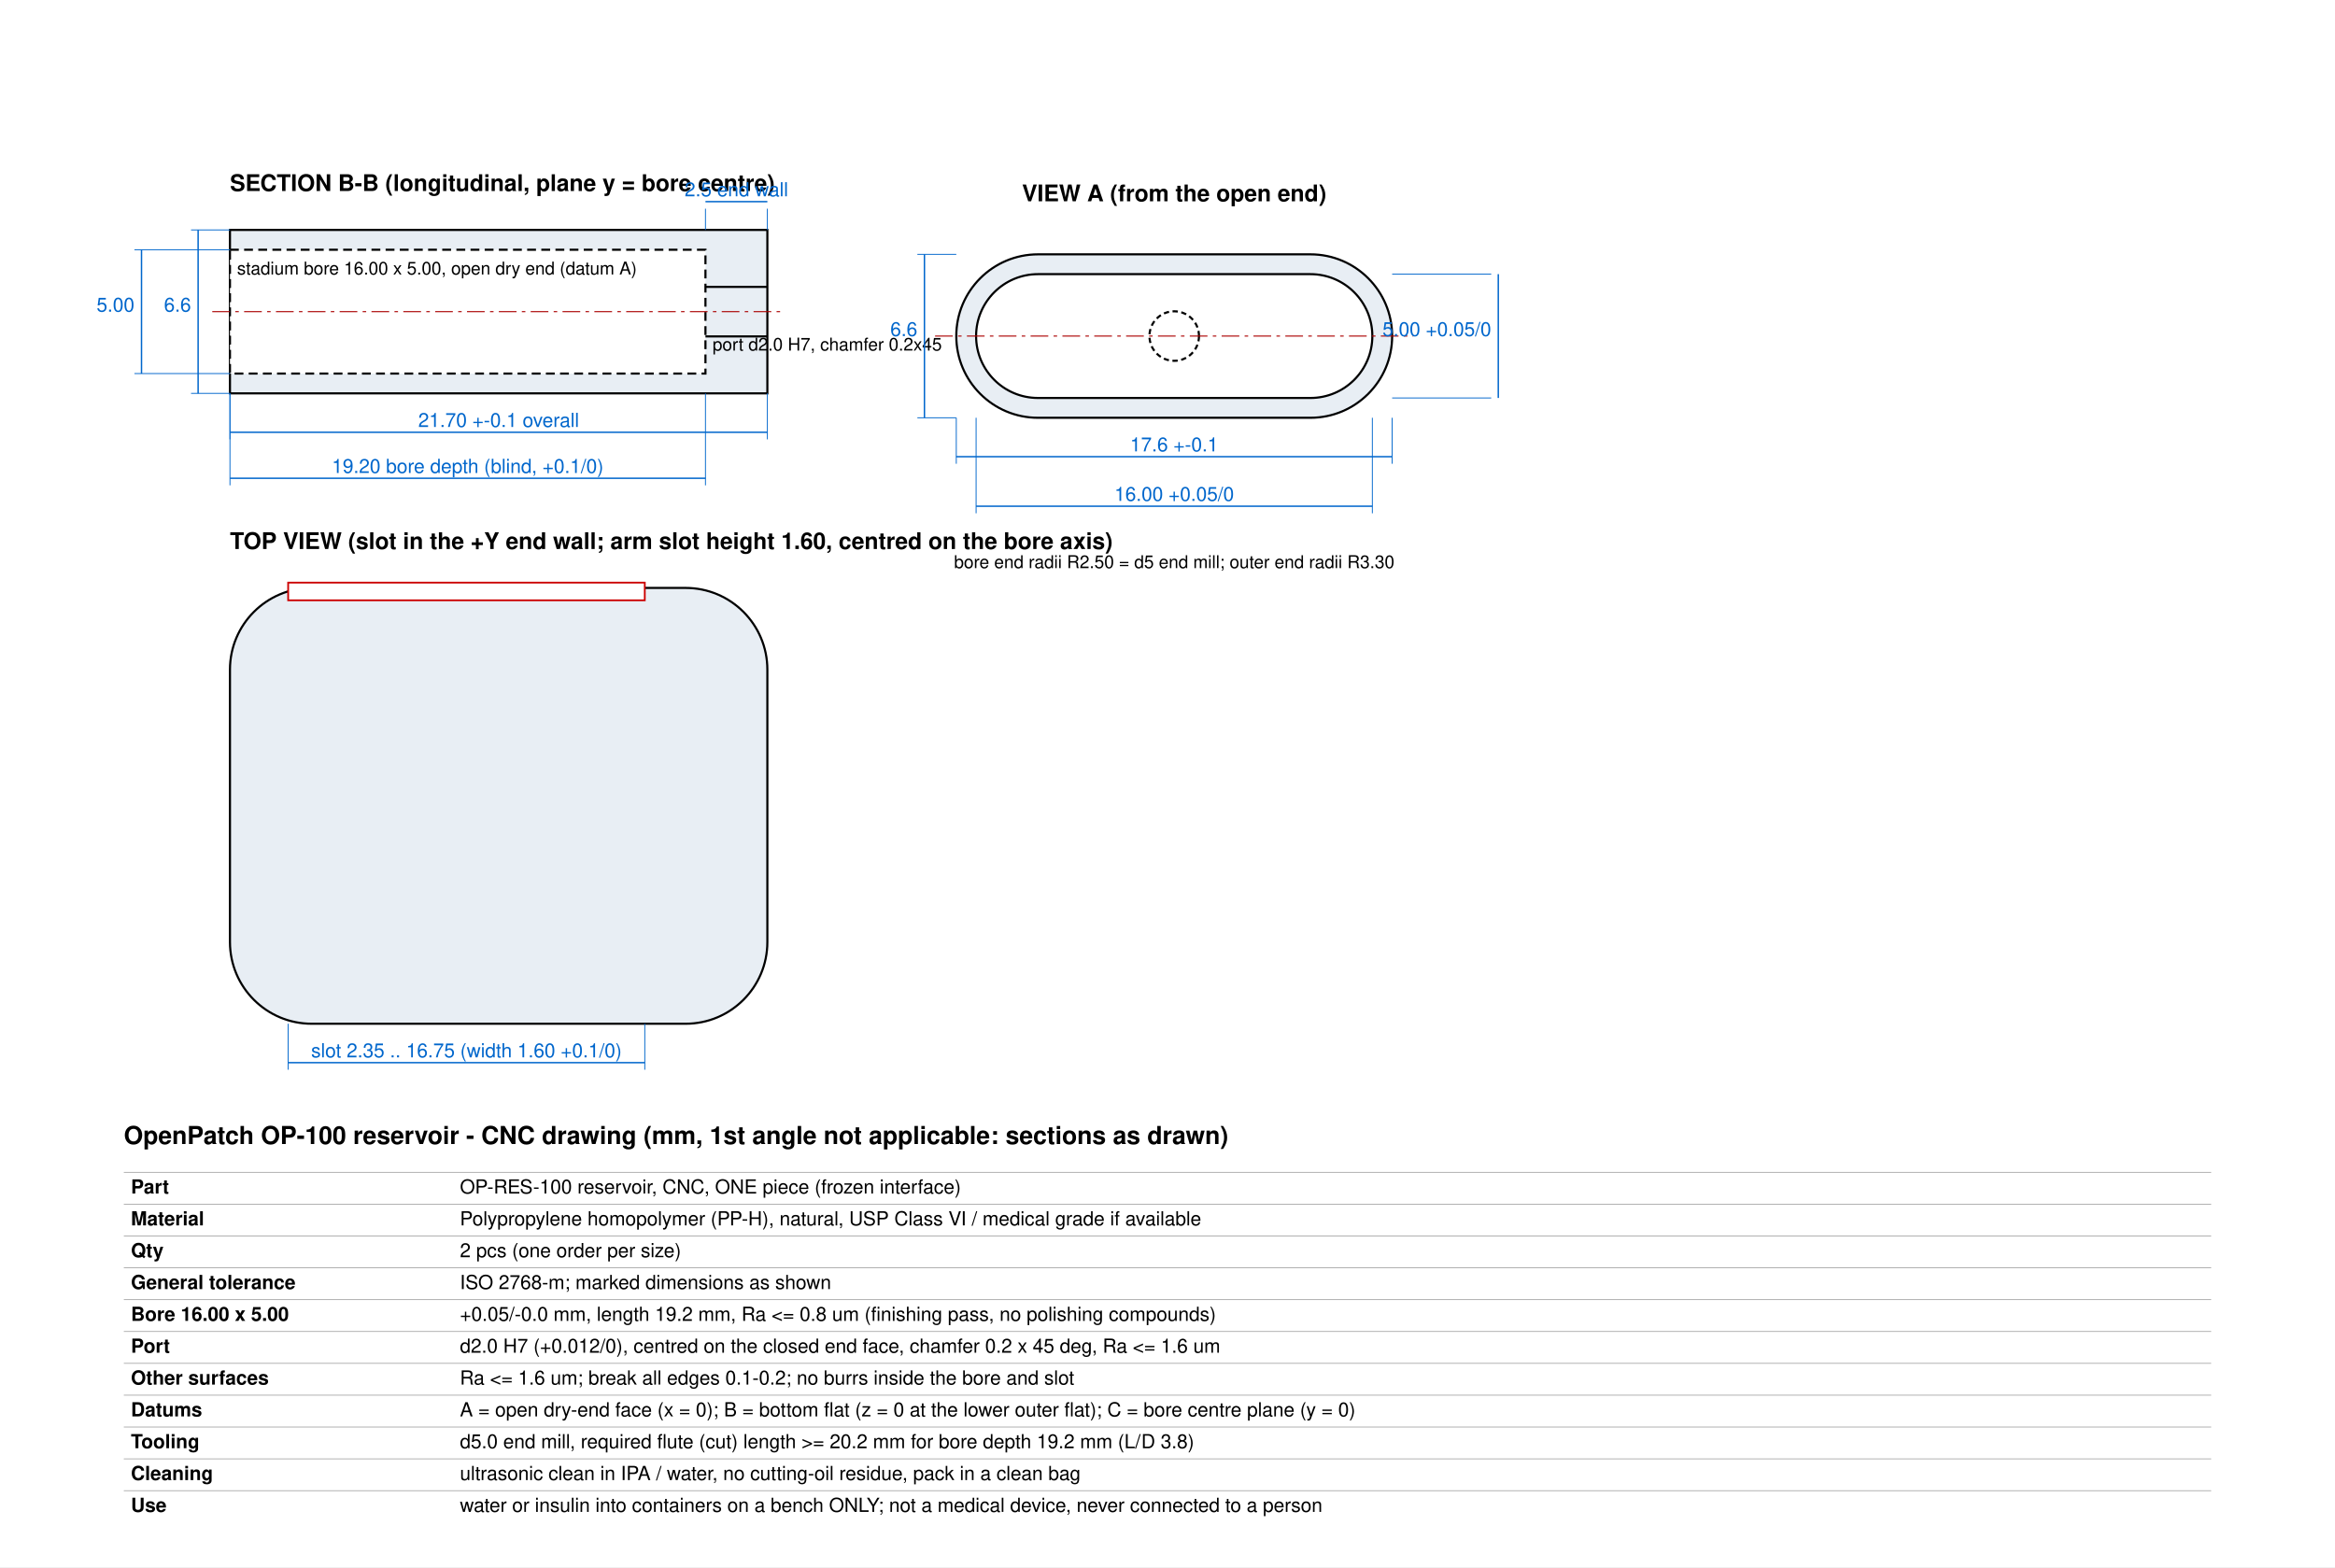
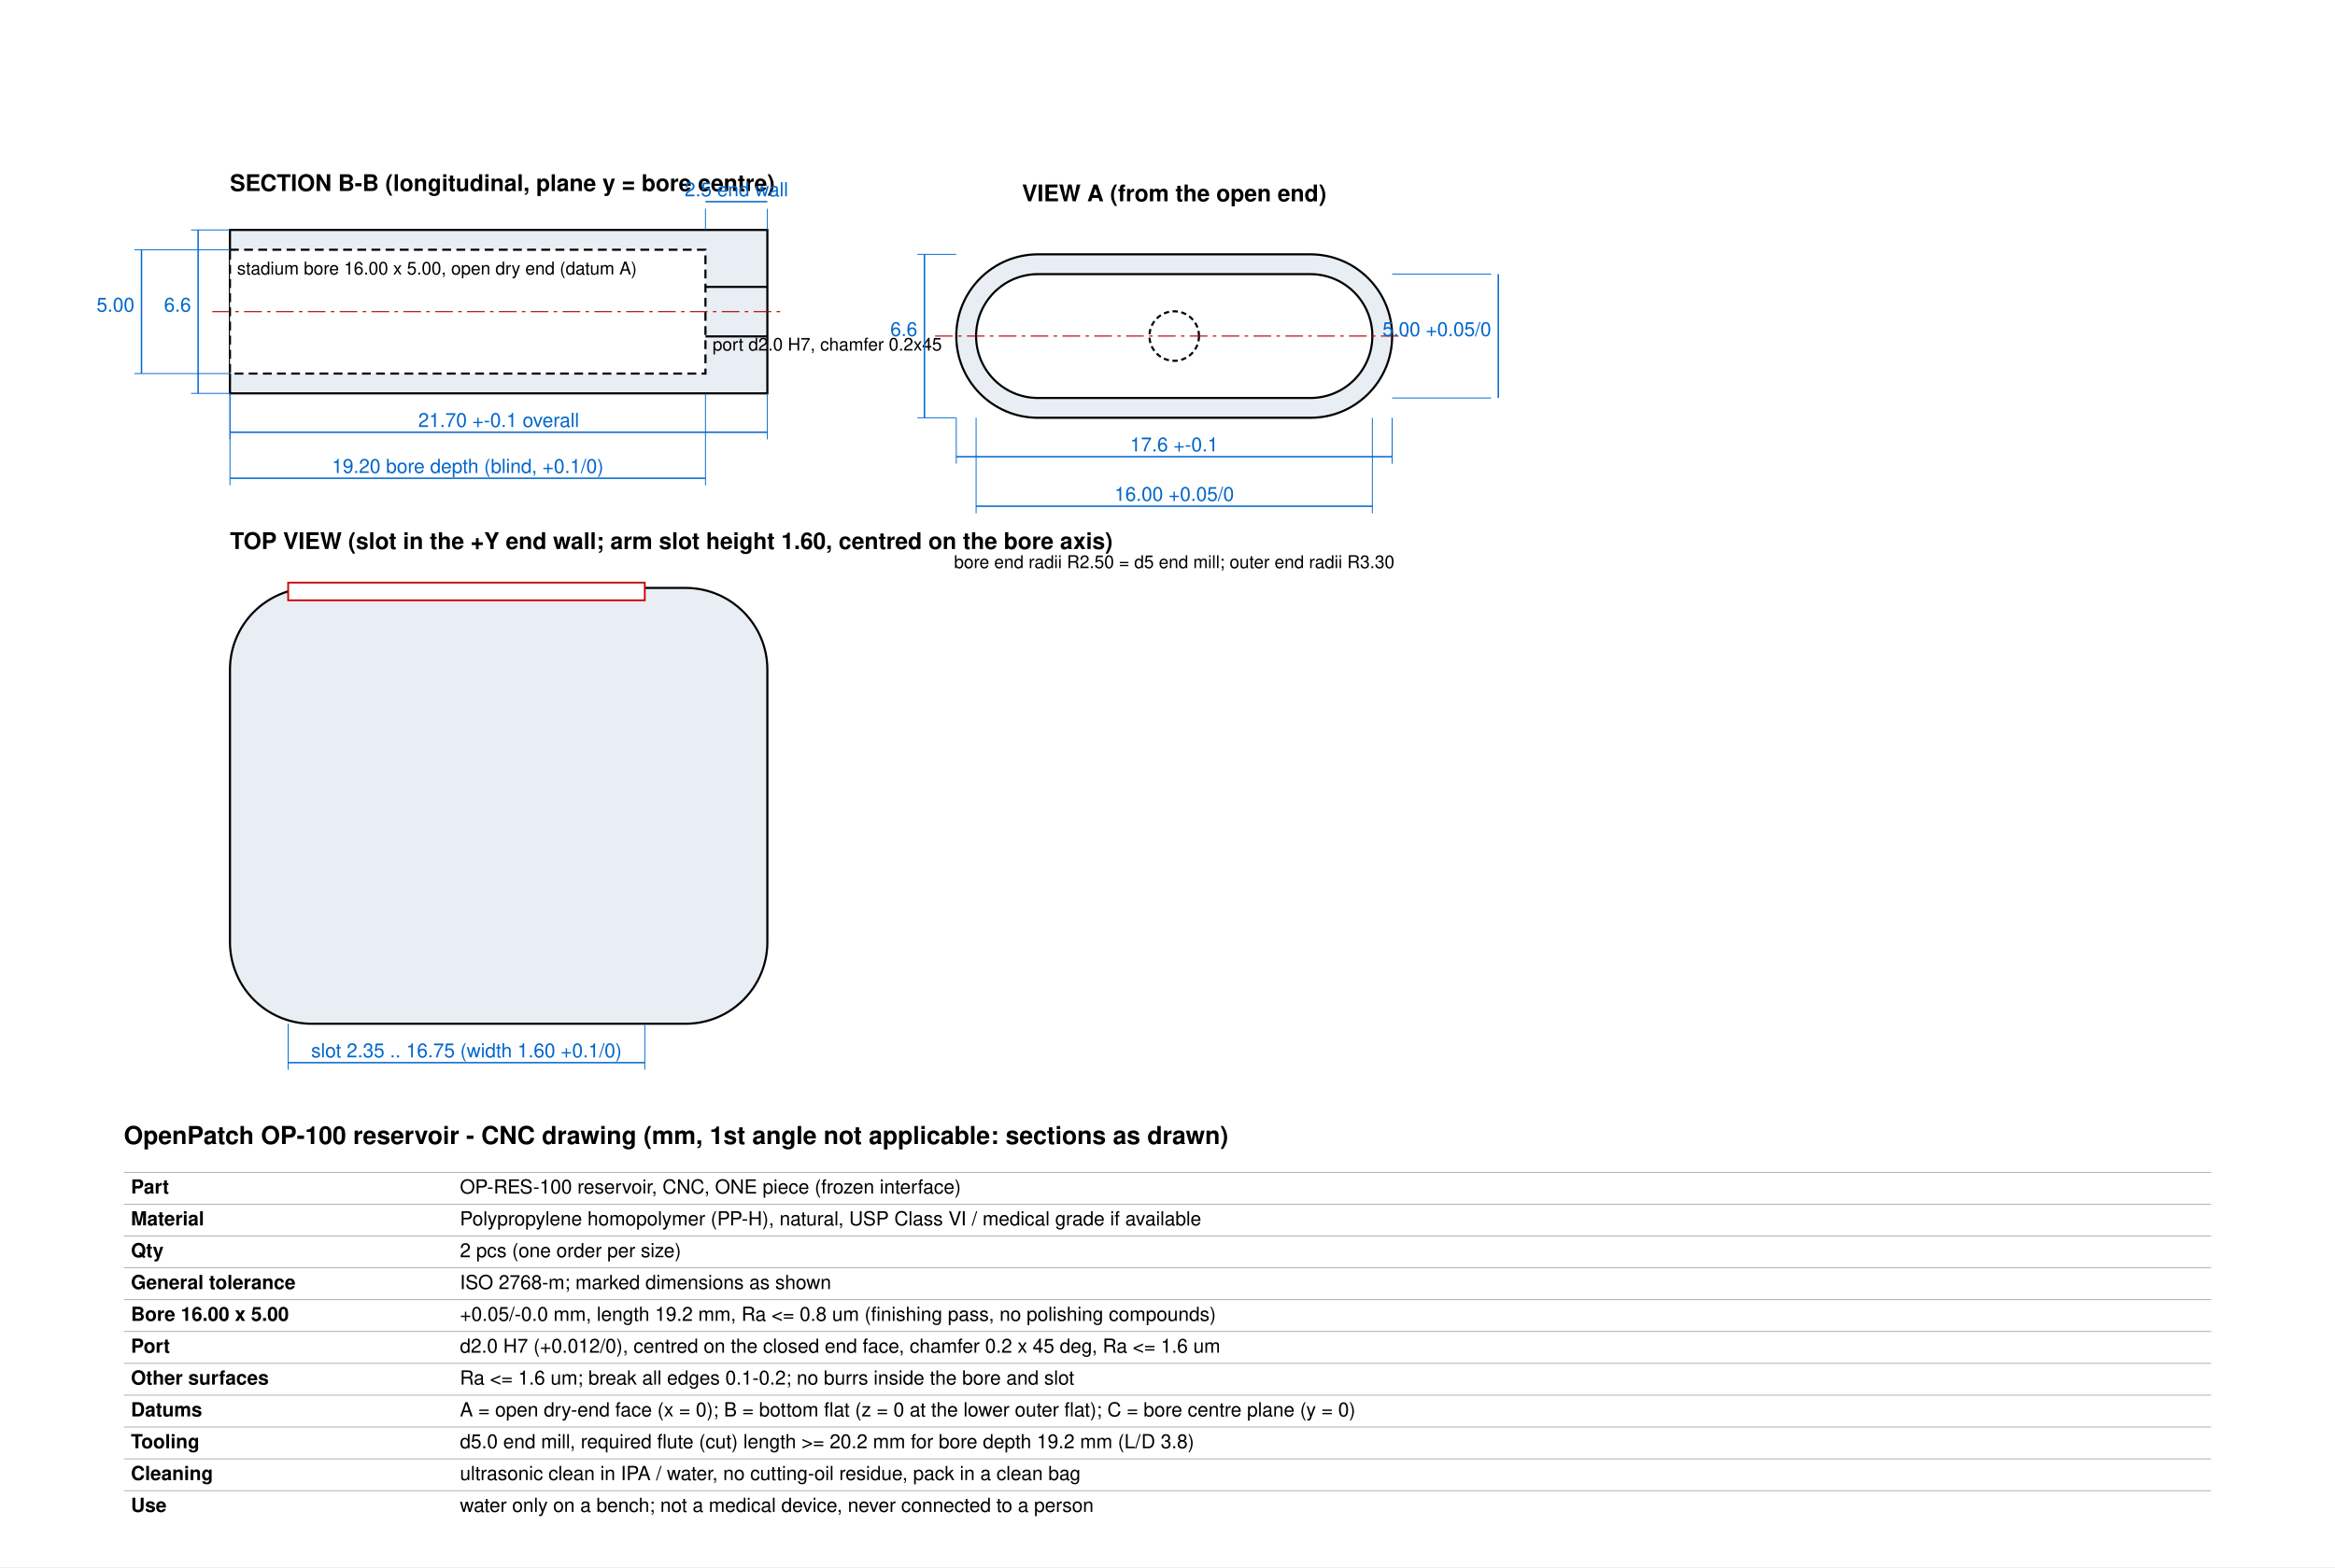
<svg xmlns="http://www.w3.org/2000/svg" width="1320" height="886" viewBox="0 0 1320 886" font-family="Helvetica,Arial,sans-serif">
  <rect width="100%" height="100%" fill="#fff" />
  <rect x="130.0" y="130.0" width="303.8" height="92.4" rx="0.0" fill="#e8eef4" stroke="#000" stroke-width="1.2" />
  <rect x="130.0" y="141.2" width="268.8" height="70.0" rx="0.0" fill="#ffffff" stroke="#000" stroke-width="1.2" stroke-dasharray="5,3" />
  <line x1="398.8" y1="162.2" x2="433.8" y2="162.2" stroke="#000" stroke-width="1.2" />
  <line x1="398.8" y1="190.2" x2="433.8" y2="190.2" stroke="#000" stroke-width="1.2" />
  <line x1="120.0" y1="176.2" x2="443.8" y2="176.2" stroke="#a00" stroke-width="0.6" stroke-dasharray="10,3,2,3" />
  <text x="130.0" y="108.0" font-size="13" text-anchor="start" font-weight="bold" fill="#000">SECTION B-B  (longitudinal, plane y = bore centre)</text>
  <line x1="130.0" y1="222.4" x2="130.0" y2="248.4" stroke="#06c" stroke-width="0.5" />
  <line x1="433.8" y1="222.4" x2="433.8" y2="248.4" stroke="#06c" stroke-width="0.5" />
  <line x1="130.0" y1="244.4" x2="433.8" y2="244.4" stroke="#06c" stroke-width="0.8" />
  <text x="281.9" y="241.4" font-size="11" text-anchor="middle" font-weight="normal" fill="#06c">21.70 +-0.1 overall</text>
  <line x1="130.0" y1="222.4" x2="130.0" y2="274.4" stroke="#06c" stroke-width="0.5" />
  <line x1="398.8" y1="222.4" x2="398.8" y2="274.4" stroke="#06c" stroke-width="0.5" />
  <line x1="130.0" y1="270.4" x2="398.8" y2="270.4" stroke="#06c" stroke-width="0.8" />
  <text x="264.4" y="267.4" font-size="11" text-anchor="middle" font-weight="normal" fill="#06c">19.20 bore depth (blind, +0.1/0)</text>
  <line x1="398.8" y1="130.0" x2="398.8" y2="118.0" stroke="#06c" stroke-width="0.5" />
  <line x1="433.8" y1="130.0" x2="433.8" y2="118.0" stroke="#06c" stroke-width="0.5" />
  <line x1="398.8" y1="114.0" x2="433.8" y2="114.0" stroke="#06c" stroke-width="0.8" />
  <text x="416.3" y="111.0" font-size="11" text-anchor="middle" font-weight="normal" fill="#06c">2.5 end wall</text>
  <text x="402.8" y="198.2" font-size="10" text-anchor="start" font-weight="normal" fill="#000">port d2.0 H7, chamfer 0.2x45</text>
  <text x="134.0" y="155.2" font-size="10" text-anchor="start" font-weight="normal" fill="#000">stadium bore 16.00 x 5.00, open dry end (datum A)</text>
  <line x1="130.0" y1="130.0" x2="108.0" y2="130.0" stroke="#06c" stroke-width="0.5" />
  <line x1="130.0" y1="222.4" x2="108.0" y2="222.4" stroke="#06c" stroke-width="0.5" />
  <line x1="112.0" y1="130.0" x2="112.0" y2="222.4" stroke="#06c" stroke-width="0.8" />
  <text x="108.0" y="176.2" font-size="11" text-anchor="end" font-weight="normal" fill="#06c">6.6</text>
  <line x1="130.0" y1="141.2" x2="76.0" y2="141.2" stroke="#06c" stroke-width="0.5" />
  <line x1="130.0" y1="211.2" x2="76.0" y2="211.2" stroke="#06c" stroke-width="0.5" />
  <line x1="80.0" y1="141.2" x2="80.0" y2="211.2" stroke="#06c" stroke-width="0.8" />
  <text x="76.0" y="176.2" font-size="11" text-anchor="end" font-weight="normal" fill="#06c">5.00</text>
  <rect x="130.0" y="332.4" width="303.8" height="246.4" rx="46.2" fill="#e8eef4" stroke="#000" stroke-width="1.2" />
  <rect x="162.9" y="329.4" width="201.6" height="10.0" rx="0.0" fill="#ffffff" stroke="#c00" stroke-width="1.0" />
  <text x="130.0" y="310.4" font-size="13" text-anchor="start" font-weight="bold" fill="#000">TOP VIEW (slot in the +Y end wall; arm slot height 1.60, centred on the bore axis)</text>
  <line x1="162.9" y1="578.8" x2="162.9" y2="604.8" stroke="#06c" stroke-width="0.5" />
  <line x1="364.5" y1="578.8" x2="364.5" y2="604.8" stroke="#06c" stroke-width="0.5" />
  <line x1="162.9" y1="600.8" x2="364.5" y2="600.8" stroke="#06c" stroke-width="0.8" />
  <text x="263.7" y="597.8" font-size="11" text-anchor="middle" font-weight="normal" fill="#06c">slot 2.35 .. 16.75  (width 1.60 +0.1/0)</text>
  <rect x="540.6" y="143.8" width="246.4" height="92.4" rx="46.2" fill="#e8eef4" stroke="#000" stroke-width="1.2" />
  <rect x="551.8" y="155.0" width="224.0" height="70.0" rx="35.0" fill="#ffffff" stroke="#000" stroke-width="1.2" />
  <circle cx="663.8" cy="190.0" r="14.0" fill="none" stroke="#000" stroke-width="1.2" stroke-dasharray="3,2" />
  <line x1="528.6" y1="190.0" x2="799.0" y2="190.0" stroke="#a00" stroke-width="0.6" stroke-dasharray="10,3,2,3" />
  <text x="663.8" y="113.8" font-size="13" text-anchor="middle" font-weight="bold" fill="#000">VIEW A (from the open end)</text>
  <line x1="540.6" y1="236.2" x2="540.6" y2="262.2" stroke="#06c" stroke-width="0.5" />
  <line x1="787.0" y1="236.2" x2="787.0" y2="262.2" stroke="#06c" stroke-width="0.5" />
  <line x1="540.6" y1="258.2" x2="787.0" y2="258.2" stroke="#06c" stroke-width="0.8" />
  <text x="663.8" y="255.2" font-size="11" text-anchor="middle" font-weight="normal" fill="#06c">17.6 +-0.1</text>
  <line x1="551.8" y1="236.2" x2="551.8" y2="290.2" stroke="#06c" stroke-width="0.5" />
  <line x1="775.8" y1="236.2" x2="775.8" y2="290.2" stroke="#06c" stroke-width="0.5" />
  <line x1="551.8" y1="286.2" x2="775.8" y2="286.2" stroke="#06c" stroke-width="0.8" />
  <text x="663.8" y="283.2" font-size="11" text-anchor="middle" font-weight="normal" fill="#06c">16.00 +0.05/0</text>
  <line x1="540.6" y1="143.8" x2="518.6" y2="143.8" stroke="#06c" stroke-width="0.5" />
  <line x1="540.6" y1="236.2" x2="518.6" y2="236.2" stroke="#06c" stroke-width="0.5" />
  <line x1="522.6" y1="143.8" x2="522.6" y2="236.2" stroke="#06c" stroke-width="0.8" />
  <text x="518.6" y="190.0" font-size="11" text-anchor="end" font-weight="normal" fill="#06c">6.6</text>
  <line x1="787.0" y1="155.0" x2="843.0" y2="155.0" stroke="#06c" stroke-width="0.5" />
  <line x1="787.0" y1="225.0" x2="843.0" y2="225.0" stroke="#06c" stroke-width="0.5" />
  <line x1="847.0" y1="155.0" x2="847.0" y2="225.0" stroke="#06c" stroke-width="0.8" />
  <text x="843.0" y="190.0" font-size="11" text-anchor="end" font-weight="normal" fill="#06c">5.00 +0.05/0</text>
  <text x="663.8" y="321.2" font-size="10" text-anchor="middle" font-weight="normal" fill="#000">bore end radii R2.50 = d5 end mill; outer end radii R3.30</text>
  <text x="70.0" y="646.8" font-size="14" text-anchor="start" font-weight="bold" fill="#000">OpenPatch OP-100 reservoir - CNC drawing (mm, 1st angle not applicable: sections as drawn)</text>
  <line x1="70.0" y1="662.8" x2="1250.0" y2="662.8" stroke="#999" stroke-width="0.4" />
  <text x="74.0" y="674.8" font-size="11" text-anchor="start" font-weight="bold" fill="#000">Part</text>
  <text x="260.0" y="674.8" font-size="11" text-anchor="start" font-weight="normal" fill="#000">OP-RES-100  reservoir, CNC, ONE piece (frozen interface)</text>
  <line x1="70.0" y1="680.8" x2="1250.0" y2="680.8" stroke="#999" stroke-width="0.4" />
  <text x="74.0" y="692.8" font-size="11" text-anchor="start" font-weight="bold" fill="#000">Material</text>
  <text x="260.0" y="692.8" font-size="11" text-anchor="start" font-weight="normal" fill="#000">Polypropylene homopolymer (PP-H), natural, USP Class VI / medical grade if available</text>
  <line x1="70.0" y1="698.8" x2="1250.0" y2="698.8" stroke="#999" stroke-width="0.4" />
  <text x="74.0" y="710.8" font-size="11" text-anchor="start" font-weight="bold" fill="#000">Qty</text>
  <text x="260.0" y="710.8" font-size="11" text-anchor="start" font-weight="normal" fill="#000">2 pcs (one order per size)</text>
  <line x1="70.0" y1="716.8" x2="1250.0" y2="716.8" stroke="#999" stroke-width="0.4" />
  <text x="74.0" y="728.8" font-size="11" text-anchor="start" font-weight="bold" fill="#000">General tolerance</text>
  <text x="260.0" y="728.8" font-size="11" text-anchor="start" font-weight="normal" fill="#000">ISO 2768-m; marked dimensions as shown</text>
  <line x1="70.0" y1="734.8" x2="1250.0" y2="734.8" stroke="#999" stroke-width="0.4" />
  <text x="74.0" y="746.8" font-size="11" text-anchor="start" font-weight="bold" fill="#000">Bore 16.00 x 5.00</text>
  <text x="260.0" y="746.8" font-size="11" text-anchor="start" font-weight="normal" fill="#000">+0.05/-0.0 mm, length 19.2 mm, Ra &lt;= 0.8 um (finishing pass, no polishing compounds)</text>
  <line x1="70.0" y1="752.8" x2="1250.0" y2="752.8" stroke="#999" stroke-width="0.4" />
  <text x="74.0" y="764.8" font-size="11" text-anchor="start" font-weight="bold" fill="#000">Port</text>
  <text x="260.0" y="764.8" font-size="11" text-anchor="start" font-weight="normal" fill="#000">d2.0 H7 (+0.012/0), centred on the closed end face, chamfer 0.2 x 45 deg, Ra &lt;= 1.6 um</text>
  <line x1="70.0" y1="770.8" x2="1250.0" y2="770.8" stroke="#999" stroke-width="0.4" />
  <text x="74.0" y="782.8" font-size="11" text-anchor="start" font-weight="bold" fill="#000">Other surfaces</text>
  <text x="260.0" y="782.8" font-size="11" text-anchor="start" font-weight="normal" fill="#000">Ra &lt;= 1.6 um; break all edges 0.1-0.2; no burrs inside the bore and slot</text>
  <line x1="70.0" y1="788.8" x2="1250.0" y2="788.8" stroke="#999" stroke-width="0.4" />
  <text x="74.0" y="800.8" font-size="11" text-anchor="start" font-weight="bold" fill="#000">Datums</text>
  <text x="260.0" y="800.8" font-size="11" text-anchor="start" font-weight="normal" fill="#000">A = open dry-end face (x = 0); B = bottom flat (z = 0 at the lower outer flat); C = bore centre plane (y = 0)</text>
  <line x1="70.0" y1="806.8" x2="1250.0" y2="806.8" stroke="#999" stroke-width="0.4" />
  <text x="74.0" y="818.8" font-size="11" text-anchor="start" font-weight="bold" fill="#000">Tooling</text>
  <text x="260.0" y="818.8" font-size="11" text-anchor="start" font-weight="normal" fill="#000">d5.0 end mill, required flute (cut) length &gt;= 20.2 mm for bore depth 19.2 mm (L/D 3.8)</text>
  <line x1="70.0" y1="824.8" x2="1250.0" y2="824.8" stroke="#999" stroke-width="0.4" />
  <text x="74.0" y="836.8" font-size="11" text-anchor="start" font-weight="bold" fill="#000">Cleaning</text>
  <text x="260.0" y="836.8" font-size="11" text-anchor="start" font-weight="normal" fill="#000">ultrasonic clean in IPA / water, no cutting-oil residue, pack in a clean bag</text>
  <line x1="70.0" y1="842.8" x2="1250.0" y2="842.8" stroke="#999" stroke-width="0.4" />
  <text x="74.0" y="854.8" font-size="11" text-anchor="start" font-weight="bold" fill="#000">Use</text>
-   <text x="260.0" y="854.8" font-size="11" text-anchor="start" font-weight="normal" fill="#000">water or insulin into containers on a bench ONLY; not a medical device, never connected to a person</text>
+   <text x="260.0" y="854.8" font-size="11" text-anchor="start" font-weight="normal" fill="#000">water only on a bench; not a medical device, never connected to a person</text>
</svg>
